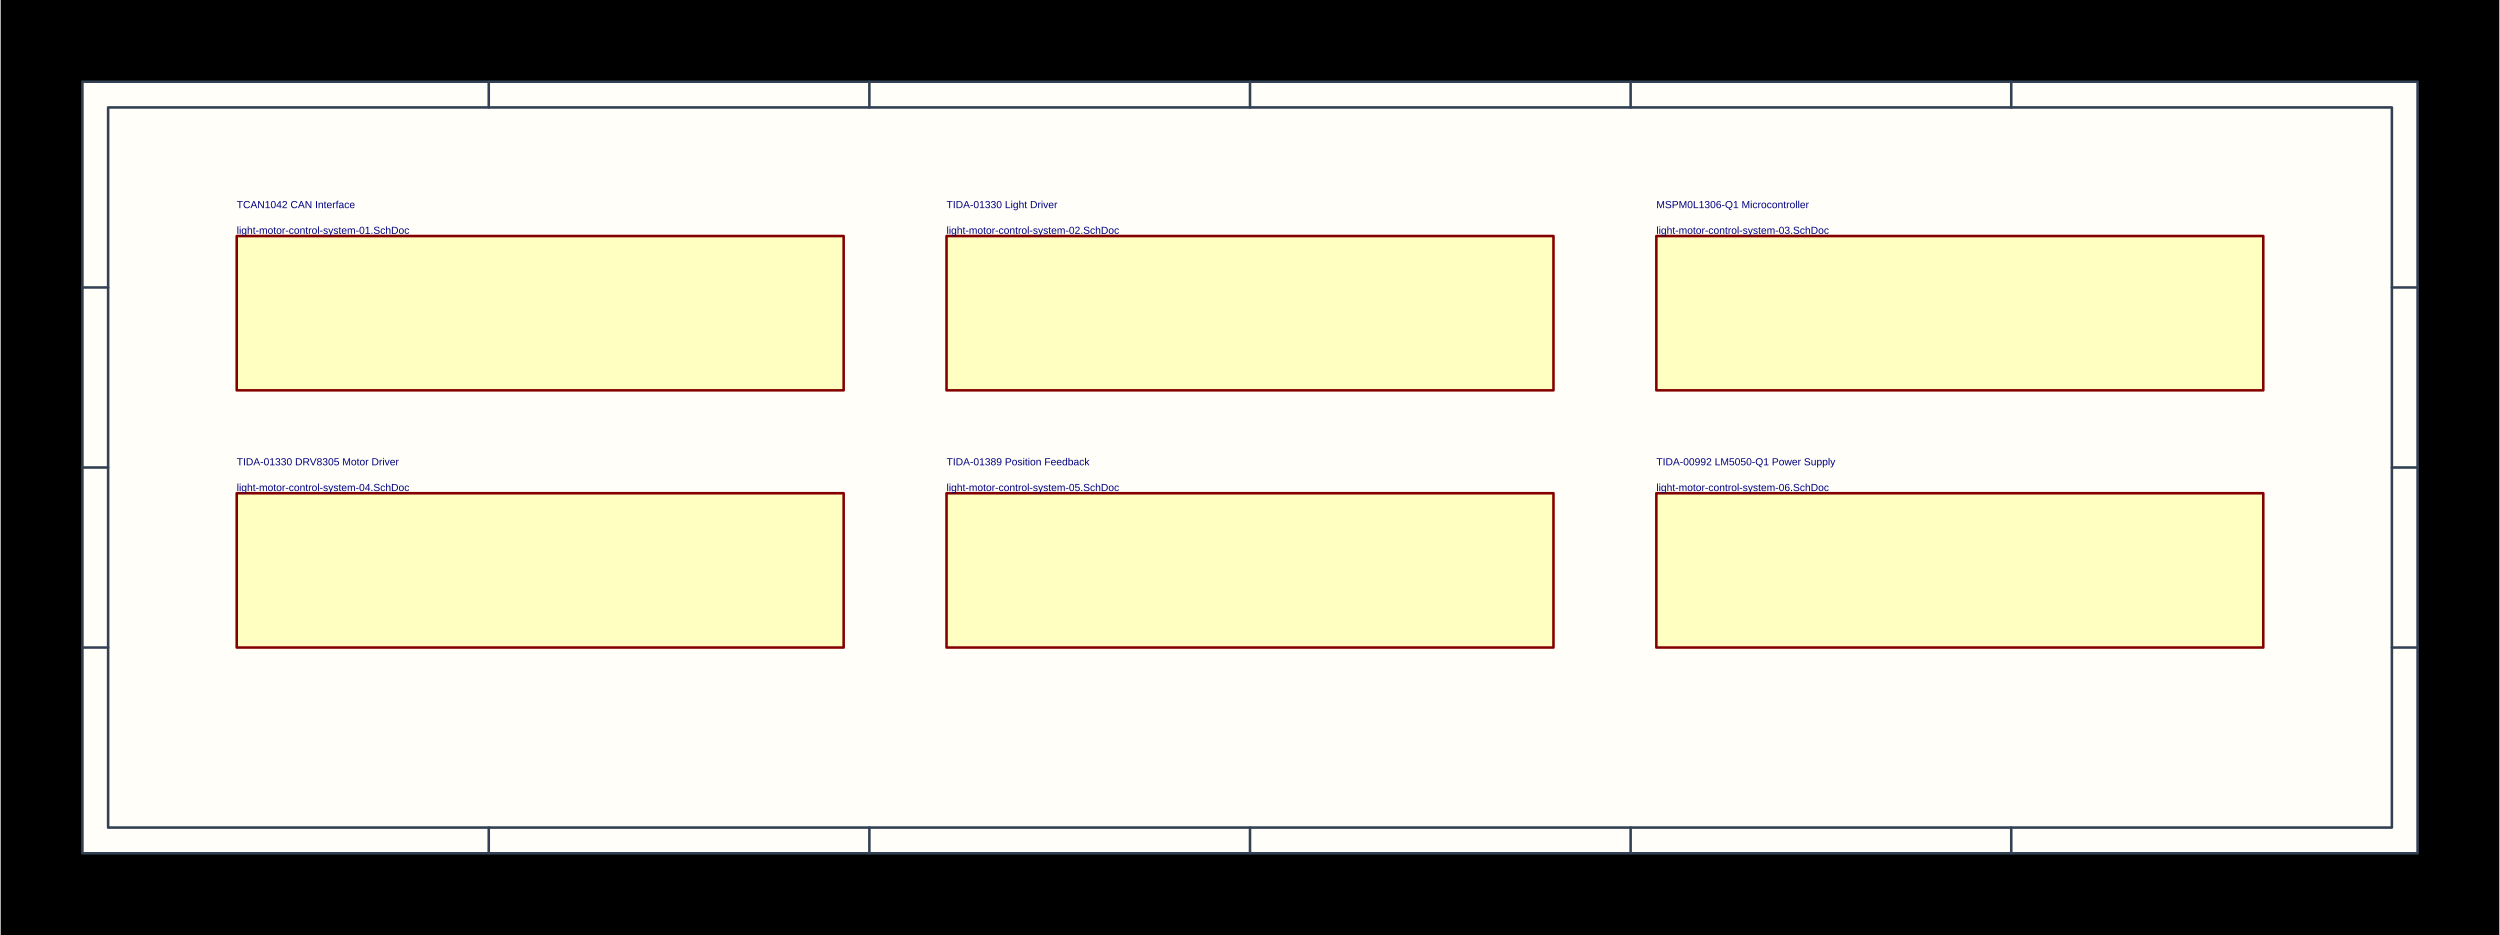
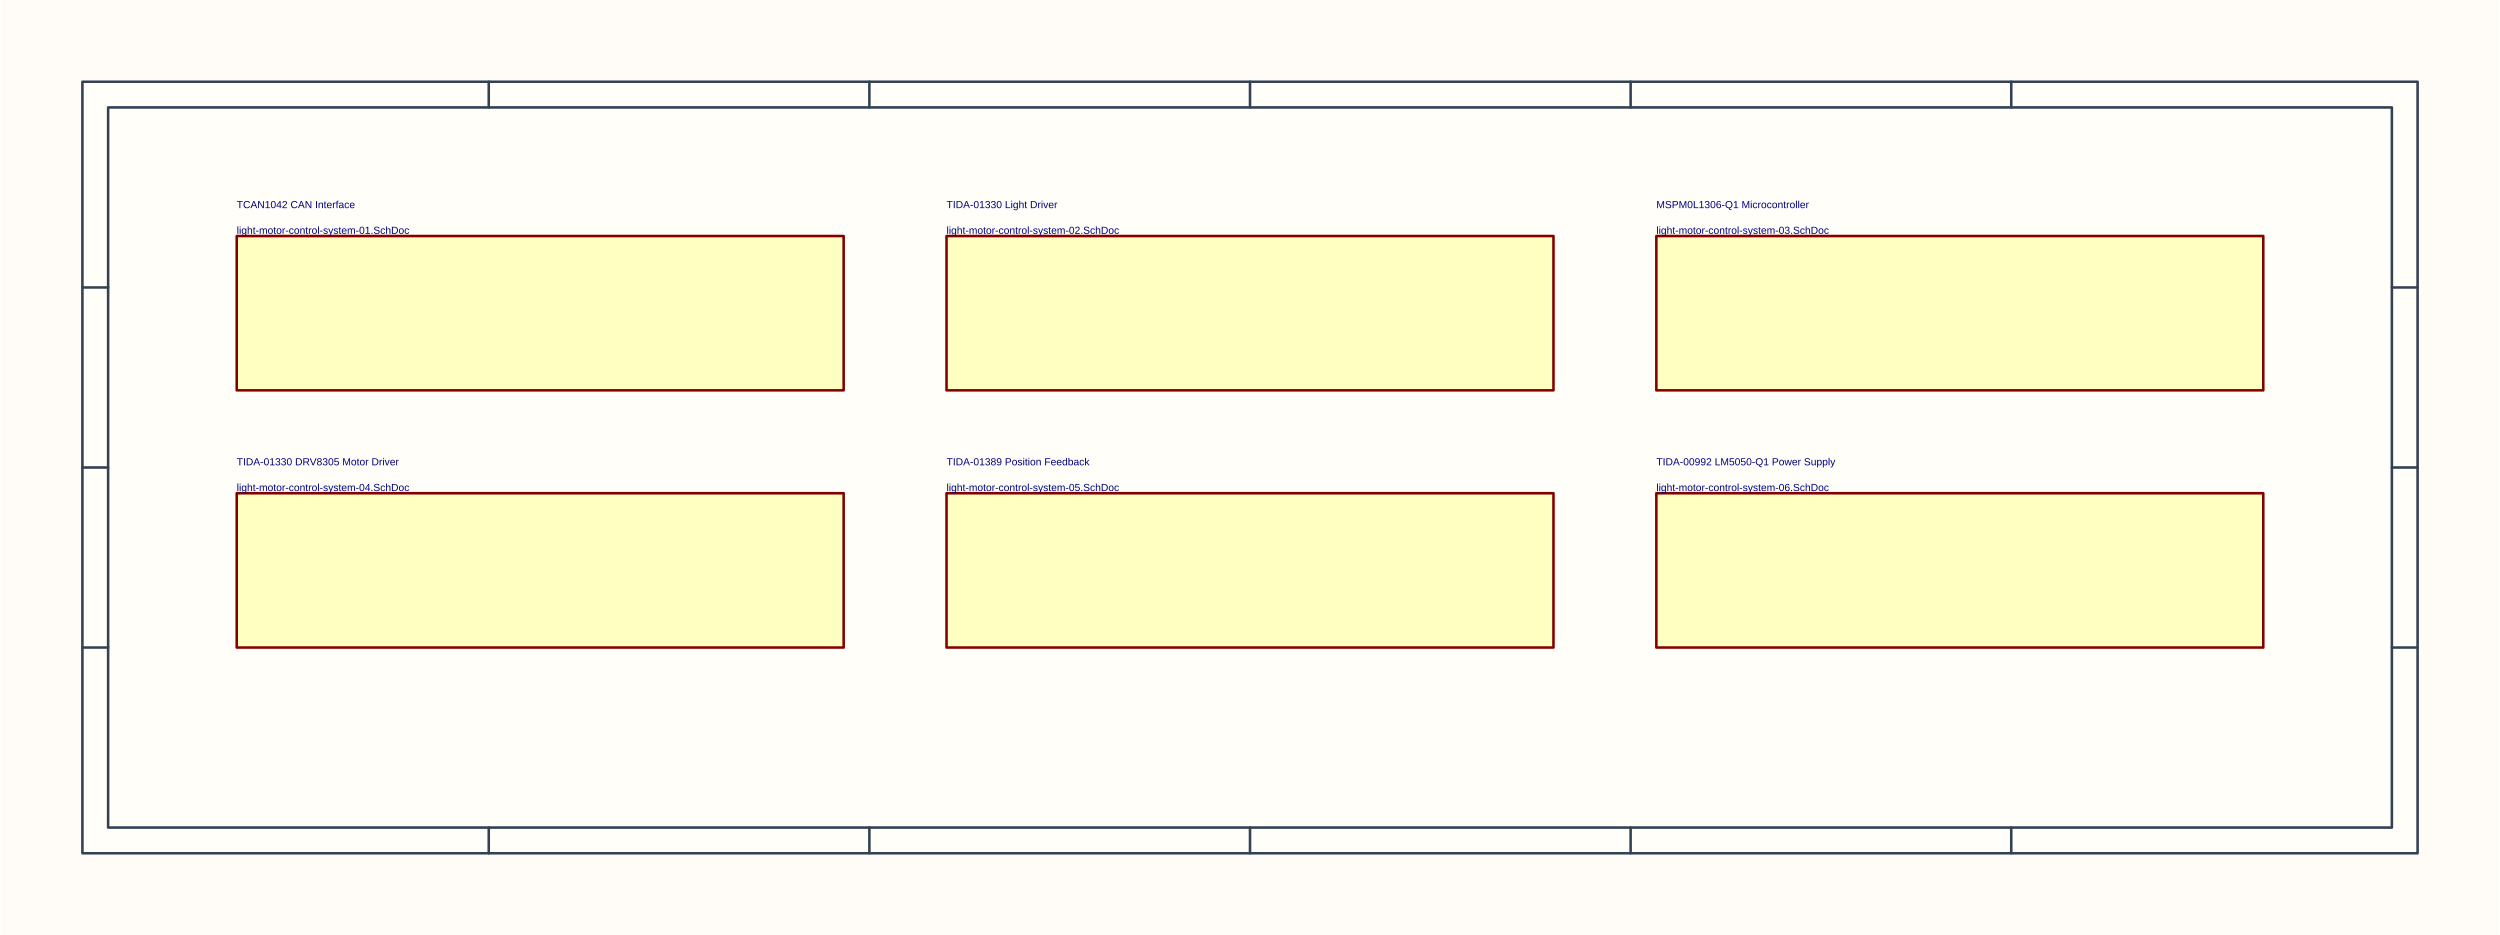
<svg xmlns="http://www.w3.org/2000/svg" width="1000" height="374" viewBox="0 0 971.56 363.56" role="img" aria-label="Altium schematic sheet" class="altium-sheet" data-renderer="altiumts">
-   <rect width="100%" height="100%" fill="#000000" />
+   <rect width="100%" height="100%" fill="#fffcf8" />
  <g stroke-linecap="round" stroke-linejoin="round">
    <defs>
      <clipPath id="altium-sheet-paper">
        <rect x="31.78" y="31.78" width="908" height="300" />
      </clipPath>
    </defs>
    <g data-record="SheetBorder" fill="#fffef8" stroke="#334155" stroke-width="1">
      <rect x="31.78" y="31.78" width="908" height="300" />
      <rect x="41.78" y="41.78" width="888" height="280" fill="none" />
      <path d="M 189.78 31.78 V 41.78 M 189.78 321.78 V 331.78" />
      <path d="M 337.78 31.78 V 41.78 M 337.78 321.78 V 331.78" />
      <path d="M 485.78 31.78 V 41.78 M 485.78 321.78 V 331.78" />
      <path d="M 633.78 31.78 V 41.78 M 633.78 321.78 V 331.78" />
      <path d="M 781.78 31.78 V 41.78 M 781.78 321.78 V 331.78" />
      <path d="M 31.78 111.78 H 41.78 M 929.78 111.78 H 939.78" />
      <path d="M 31.78 181.78 H 41.78 M 929.78 181.78 H 939.78" />
      <path d="M 31.78 251.78 H 41.78 M 929.78 251.78 H 939.78" />
    </g>
    <g data-sheet-content="true" clip-path="url(#altium-sheet-paper)">
      <rect data-record="15" x="91.78" y="91.78" width="236" height="60" fill="#ffffc2" stroke="#840000" stroke-width="1" />
      <text data-record="32" x="0" y="0" fill="#000080" font-family="Arial" font-size="4" font-style="normal" font-weight="normal" text-decoration="none" text-anchor="start" dominant-baseline="text-after-edge" transform="translate(91.78 81.78) rotate(0)">TCAN1042 CAN Interface</text>
      <text data-record="33" x="0" y="0" fill="#000080" font-family="Arial" font-size="4" font-style="normal" font-weight="normal" text-decoration="none" text-anchor="start" dominant-baseline="text-after-edge" transform="translate(91.78 91.78) rotate(0)">light-motor-control-system-01.SchDoc</text>
      <rect data-record="15" x="367.78" y="91.78" width="236" height="60" fill="#ffffc2" stroke="#840000" stroke-width="1" />
      <text data-record="32" x="0" y="0" fill="#000080" font-family="Arial" font-size="4" font-style="normal" font-weight="normal" text-decoration="none" text-anchor="start" dominant-baseline="text-after-edge" transform="translate(367.78 81.78) rotate(0)">TIDA-01330 Light Driver</text>
      <text data-record="33" x="0" y="0" fill="#000080" font-family="Arial" font-size="4" font-style="normal" font-weight="normal" text-decoration="none" text-anchor="start" dominant-baseline="text-after-edge" transform="translate(367.78 91.78) rotate(0)">light-motor-control-system-02.SchDoc</text>
      <rect data-record="15" x="643.78" y="91.78" width="236" height="60" fill="#ffffc2" stroke="#840000" stroke-width="1" />
      <text data-record="32" x="0" y="0" fill="#000080" font-family="Arial" font-size="4" font-style="normal" font-weight="normal" text-decoration="none" text-anchor="start" dominant-baseline="text-after-edge" transform="translate(643.78 81.78) rotate(0)">MSPM0L1306-Q1 Microcontroller</text>
      <text data-record="33" x="0" y="0" fill="#000080" font-family="Arial" font-size="4" font-style="normal" font-weight="normal" text-decoration="none" text-anchor="start" dominant-baseline="text-after-edge" transform="translate(643.78 91.78) rotate(0)">light-motor-control-system-03.SchDoc</text>
      <rect data-record="15" x="91.78" y="191.78" width="236" height="60" fill="#ffffc2" stroke="#840000" stroke-width="1" />
      <text data-record="32" x="0" y="0" fill="#000080" font-family="Arial" font-size="4" font-style="normal" font-weight="normal" text-decoration="none" text-anchor="start" dominant-baseline="text-after-edge" transform="translate(91.78 181.78) rotate(0)">TIDA-01330 DRV8305 Motor Driver</text>
      <text data-record="33" x="0" y="0" fill="#000080" font-family="Arial" font-size="4" font-style="normal" font-weight="normal" text-decoration="none" text-anchor="start" dominant-baseline="text-after-edge" transform="translate(91.78 191.78) rotate(0)">light-motor-control-system-04.SchDoc</text>
      <rect data-record="15" x="367.78" y="191.78" width="236" height="60" fill="#ffffc2" stroke="#840000" stroke-width="1" />
      <text data-record="32" x="0" y="0" fill="#000080" font-family="Arial" font-size="4" font-style="normal" font-weight="normal" text-decoration="none" text-anchor="start" dominant-baseline="text-after-edge" transform="translate(367.78 181.78) rotate(0)">TIDA-01389 Position Feedback</text>
      <text data-record="33" x="0" y="0" fill="#000080" font-family="Arial" font-size="4" font-style="normal" font-weight="normal" text-decoration="none" text-anchor="start" dominant-baseline="text-after-edge" transform="translate(367.78 191.78) rotate(0)">light-motor-control-system-05.SchDoc</text>
      <rect data-record="15" x="643.78" y="191.78" width="236" height="60" fill="#ffffc2" stroke="#840000" stroke-width="1" />
      <text data-record="32" x="0" y="0" fill="#000080" font-family="Arial" font-size="4" font-style="normal" font-weight="normal" text-decoration="none" text-anchor="start" dominant-baseline="text-after-edge" transform="translate(643.78 181.78) rotate(0)">TIDA-00992 LM5050-Q1 Power Supply</text>
      <text data-record="33" x="0" y="0" fill="#000080" font-family="Arial" font-size="4" font-style="normal" font-weight="normal" text-decoration="none" text-anchor="start" dominant-baseline="text-after-edge" transform="translate(643.78 191.78) rotate(0)">light-motor-control-system-06.SchDoc</text>
    </g>
  </g>
</svg>
